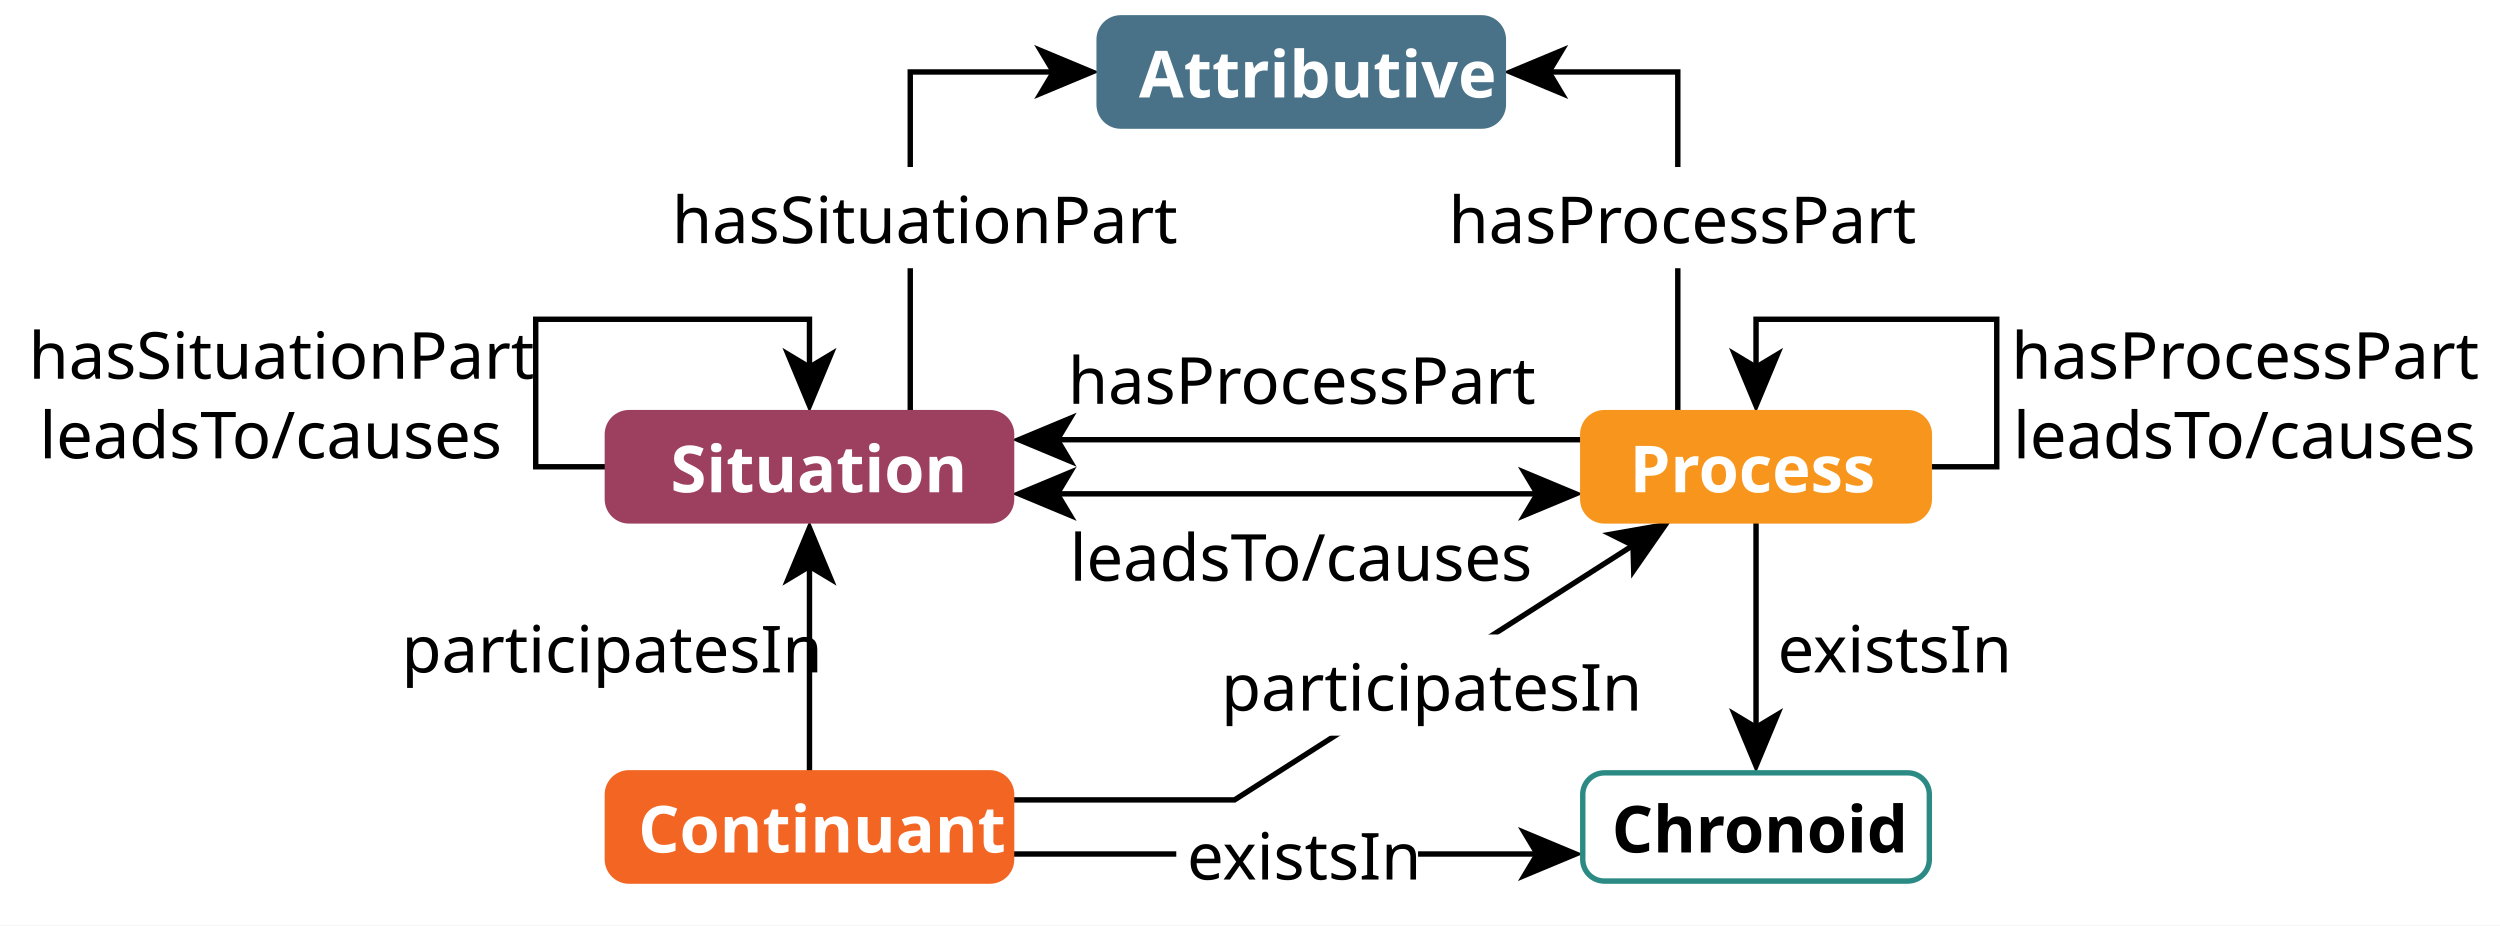
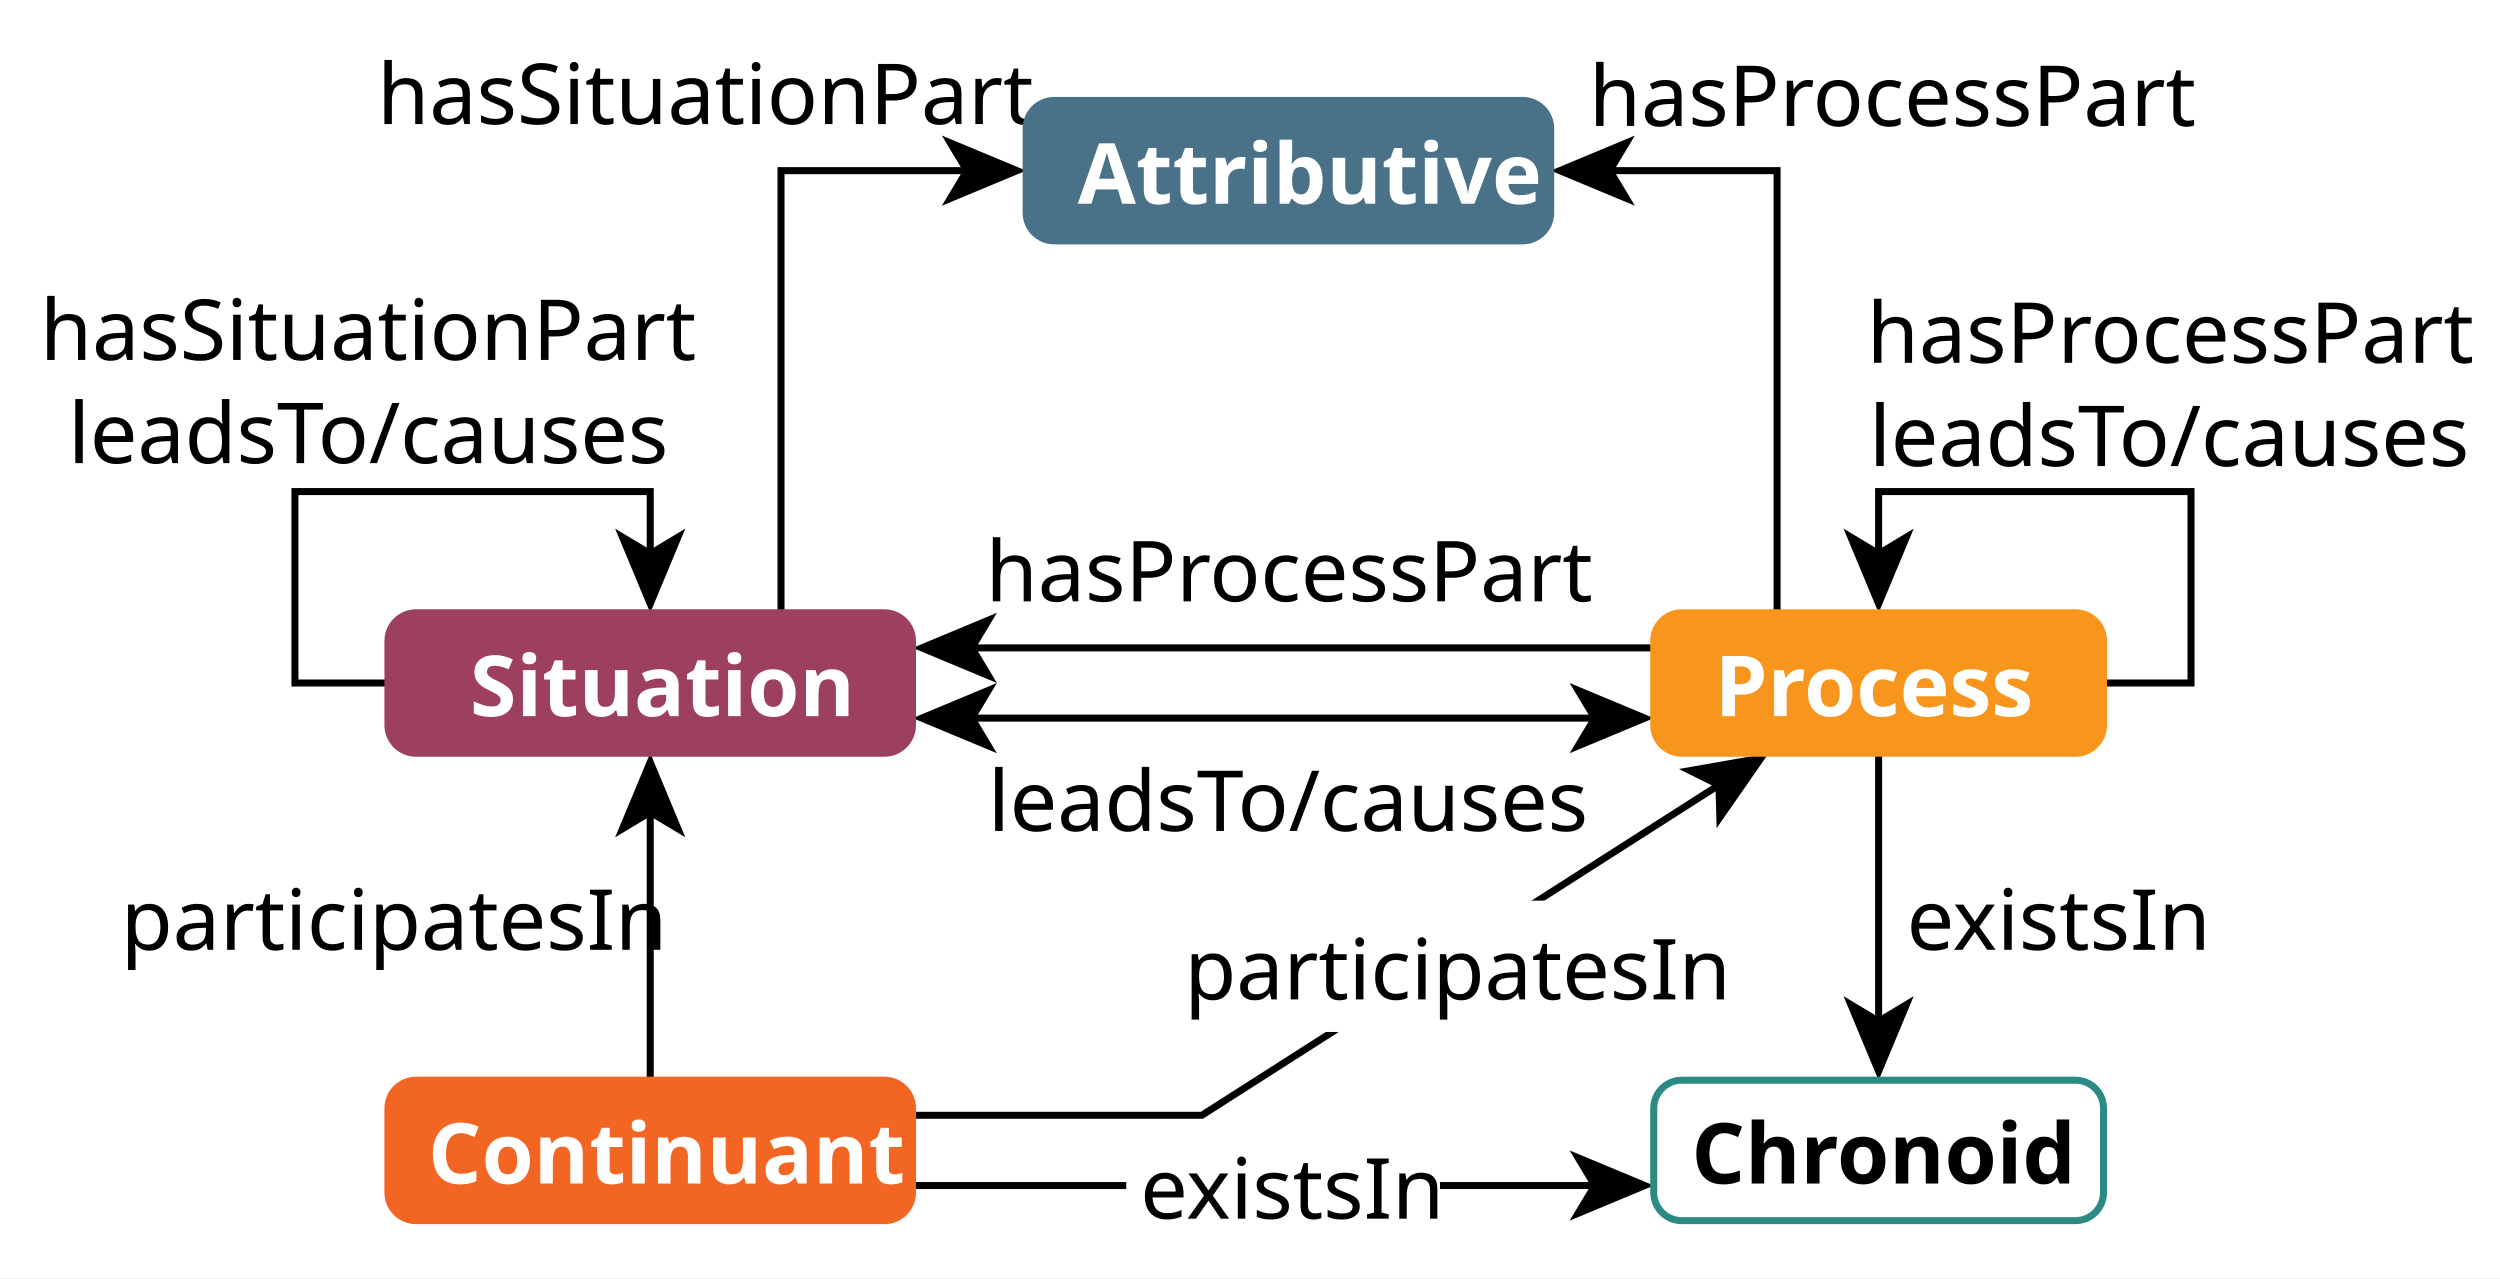
- <svg xmlns="http://www.w3.org/2000/svg" fill-opacity="1" color-rendering="auto" color-interpolation="auto" text-rendering="auto" stroke="black" stroke-linecap="square" width="924" stroke-miterlimit="10" shape-rendering="auto" stroke-opacity="1" fill="black" stroke-dasharray="none" font-weight="normal" stroke-width="1" height="342" font-family="'Dialog'" font-style="normal" stroke-linejoin="miter" font-size="12px" stroke-dashoffset="0" image-rendering="auto">
+ <svg xmlns="http://www.w3.org/2000/svg" fill-opacity="1" color-rendering="auto" color-interpolation="auto" text-rendering="auto" stroke="black" stroke-linecap="square" width="712" stroke-miterlimit="10" shape-rendering="auto" stroke-opacity="1" fill="black" stroke-dasharray="none" font-weight="normal" stroke-width="1" height="364" font-family="'Dialog'" font-style="normal" stroke-linejoin="miter" font-size="12px" stroke-dashoffset="0" image-rendering="auto">
  <defs id="genericDefs" />
  <g>
    <defs id="defs1">
      <clipPath clipPathUnits="userSpaceOnUse" id="clipPath1">
-         <path d="M0 0 L924 0 L924 342 L0 342 L0 0 Z" />
+         <path d="M0 0 L712 0 L712 364 L0 364 L0 0 Z" />
      </clipPath>
      <clipPath clipPathUnits="userSpaceOnUse" id="clipPath2">
-         <path d="M696 459 L1158 459 L1158 630 L696 630 L696 459 Z" />
+         <path d="M753 448 L1109 448 L1109 630 L753 630 L753 448 Z" />
      </clipPath>
    </defs>
-     <g fill="white" text-rendering="geometricPrecision" shape-rendering="geometricPrecision" transform="scale(2,2) translate(-696,-459)" stroke="white">
-       <rect x="696" width="462" height="171" y="459" clip-path="url(#clipPath2)" stroke="none" />
+     <g fill="white" text-rendering="geometricPrecision" shape-rendering="geometricPrecision" transform="scale(2,2) translate(-753,-448)" stroke="white">
+       <rect x="753" width="356" height="182" y="448" clip-path="url(#clipPath2)" stroke="none" />
    </g>
-     <g text-rendering="geometricPrecision" stroke-miterlimit="1.45" shape-rendering="geometricPrecision" transform="matrix(2,0,0,2,-1392,-918)" stroke-linecap="butt">
+     <g text-rendering="geometricPrecision" stroke-miterlimit="1.45" shape-rendering="geometricPrecision" transform="matrix(2,0,0,2,-1506,-896)" stroke-linecap="butt">
      <path fill="none" d="M1020.516 555.238 L1020.516 593.847" clip-path="url(#clipPath2)" />
      <path d="M1020.516 601.847 L1025.516 589.847 L1020.516 592.847 L1015.516 589.847 Z" clip-path="url(#clipPath2)" stroke="none" />
      <text x="1024.516" xml:space="preserve" y="583.254" clip-path="url(#clipPath2)" font-family="sans-serif" stroke="none">existsIn</text>
      <path fill="none" d="M882.959 616.82 L980.511 616.82" clip-path="url(#clipPath2)" />
      <path d="M988.511 616.82 L976.511 611.82 L979.511 616.82 L976.511 621.82 Z" clip-path="url(#clipPath2)" stroke="none" />
      <rect x="913.375" y="607.47" clip-path="url(#clipPath2)" fill="white" width="44.682" height="18.701" stroke="none" />
      <text x="915.375" xml:space="preserve" y="621.534" clip-path="url(#clipPath2)" font-family="sans-serif" stroke="none">existsIn</text>
      <path fill="none" d="M1052.532 545.26 L1065 545.26 L1065 518 L1020.516 518 L1020.516 527.277" clip-path="url(#clipPath2)" />
      <path d="M1020.516 535.277 L1025.516 523.277 L1020.516 526.277 L1015.516 523.277 Z" clip-path="url(#clipPath2)" stroke="none" />
-       <text x="1067.701" xml:space="preserve" y="528.994" clip-path="url(#clipPath2)" font-family="sans-serif" stroke="none">hasProcessPart</text>
-       <text x="1068.029" xml:space="preserve" y="543.695" clip-path="url(#clipPath2)" font-family="sans-serif" stroke="none">leadsTo/causes</text>
+       <text x="1018.838" xml:space="preserve" y="499.663" clip-path="url(#clipPath2)" font-family="sans-serif" stroke="none">hasProcessPart</text>
+       <text x="1019.166" xml:space="preserve" y="514.364" clip-path="url(#clipPath2)" font-family="sans-serif" stroke="none">leadsTo/causes</text>
      <path fill="none" d="M882.909 606.82 L924.14 606.82 L998.127 559.561" clip-path="url(#clipPath2)" />
      <path d="M1004.869 555.255 L992.064 557.501 L997.284 560.1 L997.448 565.928 Z" clip-path="url(#clipPath2)" stroke="none" />
      <rect x="919.671" y="576.252" clip-path="url(#clipPath2)" fill="white" width="75.373" height="18.701" stroke="none" />
      <text x="921.671" xml:space="preserve" y="590.317" clip-path="url(#clipPath2)" font-family="sans-serif" stroke="none">participatesIn</text>
      <path fill="none" d="M890.959 550.26 L980.511 550.26" clip-path="url(#clipPath2)" />
      <path d="M882.959 550.26 L894.959 555.26 L891.959 550.26 L894.959 545.26 Z" clip-path="url(#clipPath2)" stroke="none" />
      <path d="M988.511 550.26 L976.511 545.26 L979.511 550.26 L976.511 555.26 Z" clip-path="url(#clipPath2)" stroke="none" />
      <text x="893.693" xml:space="preserve" y="566.325" clip-path="url(#clipPath2)" font-family="sans-serif" stroke="none">leadsTo/causes</text>
      <path fill="none" d="M988.529 540.26 L890.966 540.26" clip-path="url(#clipPath2)" />
      <path d="M882.966 540.26 L894.966 545.26 L891.966 540.26 L894.966 535.26 Z" clip-path="url(#clipPath2)" stroke="none" />
      <text x="893.364" xml:space="preserve" y="533.624" clip-path="url(#clipPath2)" font-family="sans-serif" stroke="none">hasProcessPart</text>
      <path fill="none" d="M808.29 545.26 L795 545.26 L795 518 L845.591 518 L845.591 527.277" clip-path="url(#clipPath2)" />
      <path d="M845.591 535.277 L850.591 523.277 L845.591 526.277 L840.591 523.277 Z" clip-path="url(#clipPath2)" stroke="none" />
-       <text x="701.292" xml:space="preserve" y="528.994" clip-path="url(#clipPath2)" font-family="sans-serif" stroke="none">hasSituationPart</text>
-       <text x="703.296" xml:space="preserve" y="543.695" clip-path="url(#clipPath2)" font-family="sans-serif" stroke="none">leadsTo/causes</text>
+       <text x="758.705" xml:space="preserve" y="499.253" clip-path="url(#clipPath2)" font-family="sans-serif" stroke="none">hasSituationPart</text>
+       <text x="762.712" xml:space="preserve" y="513.954" clip-path="url(#clipPath2)" font-family="sans-serif" stroke="none">leadsTo/causes</text>
      <path fill="none" d="M845.591 601.843 L845.591 563.234" clip-path="url(#clipPath2)" />
      <path d="M845.591 555.234 L840.591 567.234 L845.591 564.234 L850.591 567.234 Z" clip-path="url(#clipPath2)" stroke="none" />
      <text x="770.218" xml:space="preserve" y="583.254" clip-path="url(#clipPath2)" font-family="sans-serif" stroke="none">participatesIn</text>
      <path fill="none" d="M864.216 535.254 L864.216 472.3 L891.114 472.3" clip-path="url(#clipPath2)" />
      <path d="M899.114 472.3 L887.114 467.3 L890.114 472.3 L887.114 477.3 Z" clip-path="url(#clipPath2)" stroke="none" />
-       <rect x="818.189" y="489.867" clip-path="url(#clipPath2)" fill="white" width="92.055" height="18.701" stroke="none" />
-       <text x="820.189" xml:space="preserve" y="503.932" clip-path="url(#clipPath2)" font-family="sans-serif" stroke="none">hasSituationPart</text>
+       <text x="806.721" xml:space="preserve" y="465.664" clip-path="url(#clipPath2)" font-family="sans-serif" stroke="none">hasSituationPart</text>
      <path fill="none" d="M1006.057 535.268 L1006.057 472.3 L981.812 472.3" clip-path="url(#clipPath2)" />
      <path d="M973.812 472.3 L985.812 477.3 L982.812 472.3 L985.812 467.3 Z" clip-path="url(#clipPath2)" stroke="none" />
-       <rect x="961.705" y="489.867" clip-path="url(#clipPath2)" fill="white" width="88.703" height="18.701" stroke="none" />
-       <text x="963.705" xml:space="preserve" y="503.932" clip-path="url(#clipPath2)" font-family="sans-serif" stroke="none">hasProcessPart</text>
+       <text x="979.268" xml:space="preserve" y="465.934" clip-path="url(#clipPath2)" font-family="sans-serif" stroke="none">hasProcessPart</text>
      <text x="993.856" y="616.534" clip-path="url(#clipPath2)" font-family="sans-serif" stroke="none" font-weight="bold" xml:space="preserve">Chronoid</text>
      <rect x="988.492" y="601.821" clip-path="url(#clipPath2)" fill="none" width="64.048" rx="4" ry="4" height="20" stroke="rgb(43,138,132)" />
    </g>
-     <g fill="rgb(247,149,29)" text-rendering="geometricPrecision" shape-rendering="geometricPrecision" transform="matrix(2,0,0,2,-1392,-918)" stroke="rgb(247,149,29)">
+     <g fill="rgb(247,149,29)" text-rendering="geometricPrecision" shape-rendering="geometricPrecision" transform="matrix(2,0,0,2,-1506,-896)" stroke="rgb(247,149,29)">
      <rect x="988.492" y="535.26" clip-path="url(#clipPath2)" width="64.048" rx="4" ry="4" height="20" stroke="none" />
    </g>
-     <g stroke-linecap="butt" transform="matrix(2,0,0,2,-1392,-918)" fill="white" text-rendering="geometricPrecision" font-family="sans-serif" shape-rendering="geometricPrecision" stroke="white" font-weight="bold" stroke-miterlimit="1.45">
+     <g stroke-linecap="butt" transform="matrix(2,0,0,2,-1506,-896)" fill="white" text-rendering="geometricPrecision" font-family="sans-serif" shape-rendering="geometricPrecision" stroke="white" font-weight="bold" stroke-miterlimit="1.45">
      <text x="997.166" xml:space="preserve" y="549.974" clip-path="url(#clipPath2)" stroke="none">Process</text>
    </g>
-     <g stroke-linecap="butt" transform="matrix(2,0,0,2,-1392,-918)" fill="rgb(247,149,29)" text-rendering="geometricPrecision" shape-rendering="geometricPrecision" stroke="rgb(247,149,29)" stroke-miterlimit="1.45">
+     <g stroke-linecap="butt" transform="matrix(2,0,0,2,-1506,-896)" fill="rgb(247,149,29)" text-rendering="geometricPrecision" shape-rendering="geometricPrecision" stroke="rgb(247,149,29)" stroke-miterlimit="1.45">
      <rect x="988.492" y="535.26" clip-path="url(#clipPath2)" fill="none" width="64.048" rx="4" ry="4" height="20" />
    </g>
-     <g fill="rgb(157,64,95)" text-rendering="geometricPrecision" shape-rendering="geometricPrecision" transform="matrix(2,0,0,2,-1392,-918)" stroke="rgb(157,64,95)">
+     <g fill="rgb(157,64,95)" text-rendering="geometricPrecision" shape-rendering="geometricPrecision" transform="matrix(2,0,0,2,-1506,-896)" stroke="rgb(157,64,95)">
      <rect x="808.242" y="535.26" clip-path="url(#clipPath2)" width="74.698" rx="4" ry="4" height="20" stroke="none" />
    </g>
-     <g stroke-linecap="butt" transform="matrix(2,0,0,2,-1392,-918)" fill="white" text-rendering="geometricPrecision" font-family="sans-serif" shape-rendering="geometricPrecision" stroke="white" font-weight="bold" stroke-miterlimit="1.45">
+     <g stroke-linecap="butt" transform="matrix(2,0,0,2,-1506,-896)" fill="white" text-rendering="geometricPrecision" font-family="sans-serif" shape-rendering="geometricPrecision" stroke="white" font-weight="bold" stroke-miterlimit="1.45">
      <text x="819.927" xml:space="preserve" y="549.974" clip-path="url(#clipPath2)" stroke="none">Situation</text>
    </g>
-     <g stroke-linecap="butt" transform="matrix(2,0,0,2,-1392,-918)" fill="rgb(157,64,95)" text-rendering="geometricPrecision" shape-rendering="geometricPrecision" stroke="rgb(157,64,95)" stroke-miterlimit="1.45">
+     <g stroke-linecap="butt" transform="matrix(2,0,0,2,-1506,-896)" fill="rgb(157,64,95)" text-rendering="geometricPrecision" shape-rendering="geometricPrecision" stroke="rgb(157,64,95)" stroke-miterlimit="1.45">
      <rect x="808.242" y="535.26" clip-path="url(#clipPath2)" fill="none" width="74.698" rx="4" ry="4" height="20" />
    </g>
-     <g fill="rgb(73,114,136)" text-rendering="geometricPrecision" shape-rendering="geometricPrecision" transform="matrix(2,0,0,2,-1392,-918)" stroke="rgb(73,114,136)">
+     <g fill="rgb(73,114,136)" text-rendering="geometricPrecision" shape-rendering="geometricPrecision" transform="matrix(2,0,0,2,-1506,-896)" stroke="rgb(73,114,136)">
      <rect x="899.122" y="462.3" clip-path="url(#clipPath2)" width="74.698" rx="4" ry="4" height="20" stroke="none" />
    </g>
-     <g stroke-linecap="butt" transform="matrix(2,0,0,2,-1392,-918)" fill="white" text-rendering="geometricPrecision" font-family="sans-serif" shape-rendering="geometricPrecision" stroke="white" font-weight="bold" stroke-miterlimit="1.45">
+     <g stroke-linecap="butt" transform="matrix(2,0,0,2,-1506,-896)" fill="white" text-rendering="geometricPrecision" font-family="sans-serif" shape-rendering="geometricPrecision" stroke="white" font-weight="bold" stroke-miterlimit="1.45">
      <text x="906.471" xml:space="preserve" y="477.014" clip-path="url(#clipPath2)" stroke="none">Attributive</text>
    </g>
-     <g stroke-linecap="butt" transform="matrix(2,0,0,2,-1392,-918)" fill="rgb(73,114,136)" text-rendering="geometricPrecision" shape-rendering="geometricPrecision" stroke="rgb(73,114,136)" stroke-miterlimit="1.45">
+     <g stroke-linecap="butt" transform="matrix(2,0,0,2,-1506,-896)" fill="rgb(73,114,136)" text-rendering="geometricPrecision" shape-rendering="geometricPrecision" stroke="rgb(73,114,136)" stroke-miterlimit="1.45">
      <rect x="899.122" y="462.3" clip-path="url(#clipPath2)" fill="none" width="74.698" rx="4" ry="4" height="20" />
    </g>
-     <g fill="rgb(243,101,35)" text-rendering="geometricPrecision" shape-rendering="geometricPrecision" transform="matrix(2,0,0,2,-1392,-918)" stroke="rgb(243,101,35)">
+     <g fill="rgb(243,101,35)" text-rendering="geometricPrecision" shape-rendering="geometricPrecision" transform="matrix(2,0,0,2,-1506,-896)" stroke="rgb(243,101,35)">
      <rect x="808.242" y="601.821" clip-path="url(#clipPath2)" width="74.698" rx="4" ry="4" height="20" stroke="none" />
    </g>
-     <g stroke-linecap="butt" transform="matrix(2,0,0,2,-1392,-918)" fill="white" text-rendering="geometricPrecision" font-family="sans-serif" shape-rendering="geometricPrecision" stroke="white" font-weight="bold" stroke-miterlimit="1.45">
+     <g stroke-linecap="butt" transform="matrix(2,0,0,2,-1506,-896)" fill="white" text-rendering="geometricPrecision" font-family="sans-serif" shape-rendering="geometricPrecision" stroke="white" font-weight="bold" stroke-miterlimit="1.45">
      <text x="813.933" xml:space="preserve" y="616.534" clip-path="url(#clipPath2)" stroke="none">Continuant</text>
    </g>
-     <g stroke-linecap="butt" transform="matrix(2,0,0,2,-1392,-918)" fill="rgb(243,101,35)" text-rendering="geometricPrecision" shape-rendering="geometricPrecision" stroke="rgb(243,101,35)" stroke-miterlimit="1.45">
+     <g stroke-linecap="butt" transform="matrix(2,0,0,2,-1506,-896)" fill="rgb(243,101,35)" text-rendering="geometricPrecision" shape-rendering="geometricPrecision" stroke="rgb(243,101,35)" stroke-miterlimit="1.45">
      <rect x="808.242" y="601.821" clip-path="url(#clipPath2)" fill="none" width="74.698" rx="4" ry="4" height="20" />
    </g>
  </g>
</svg>
